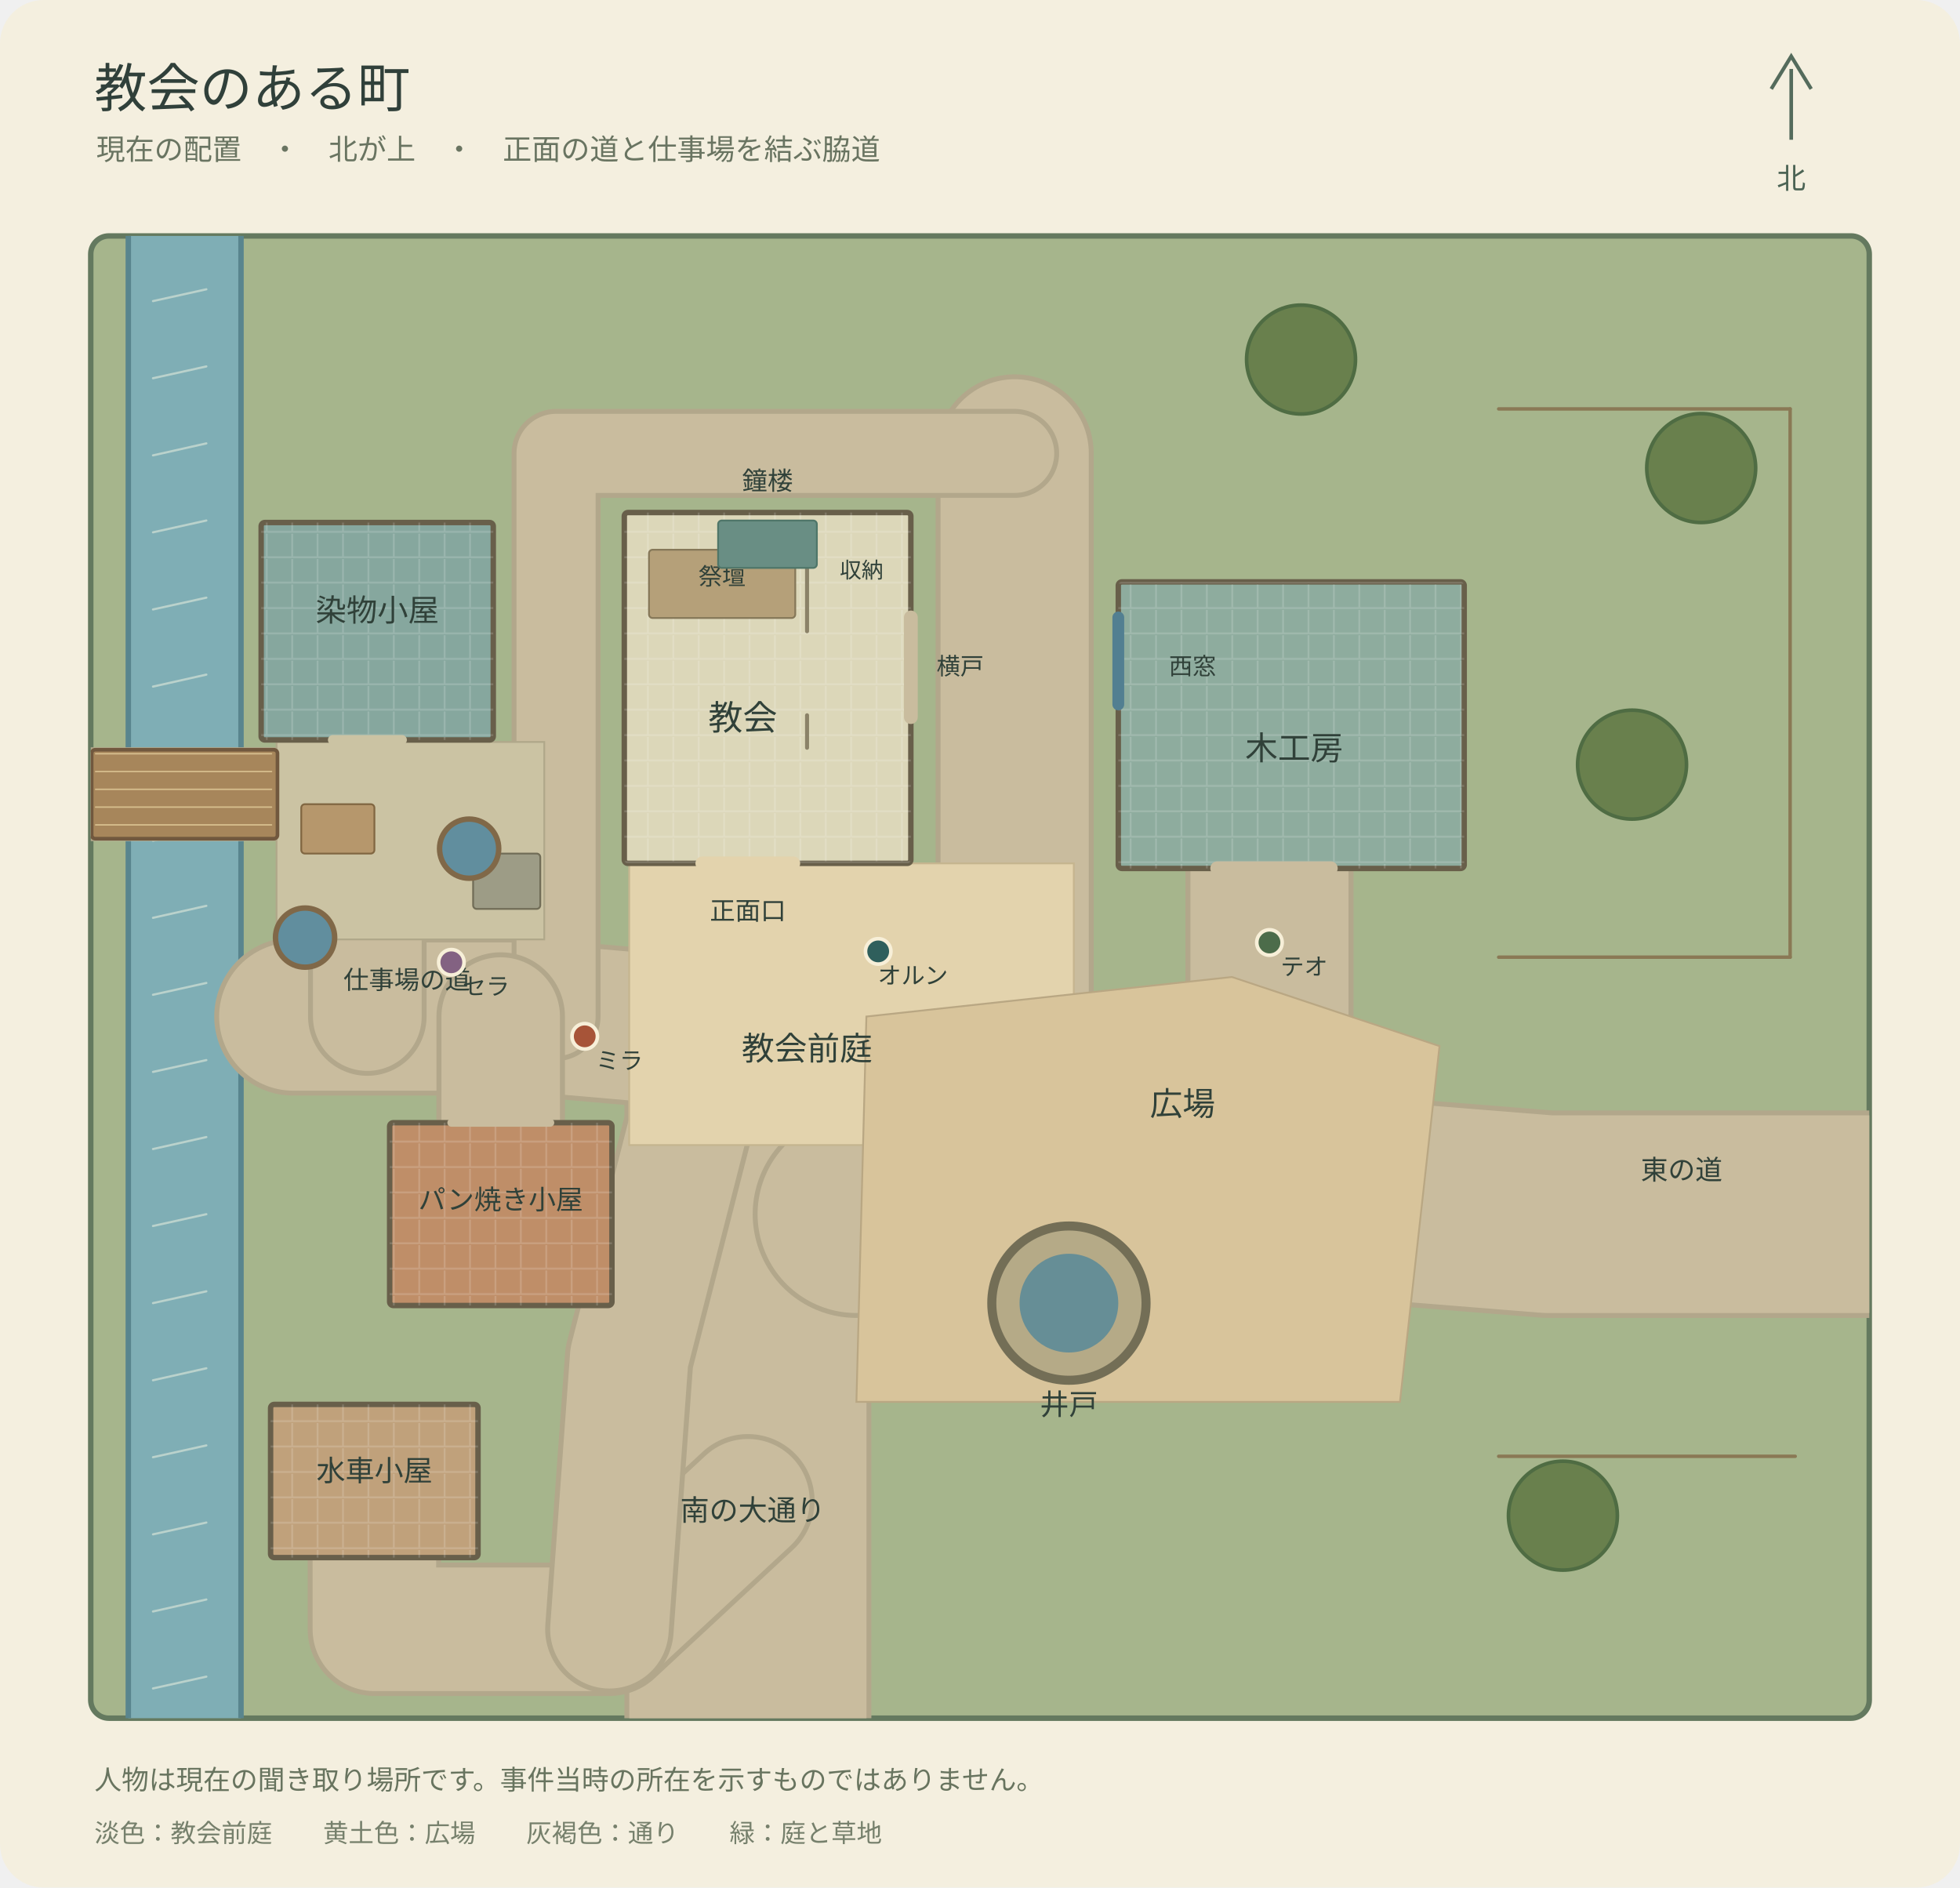
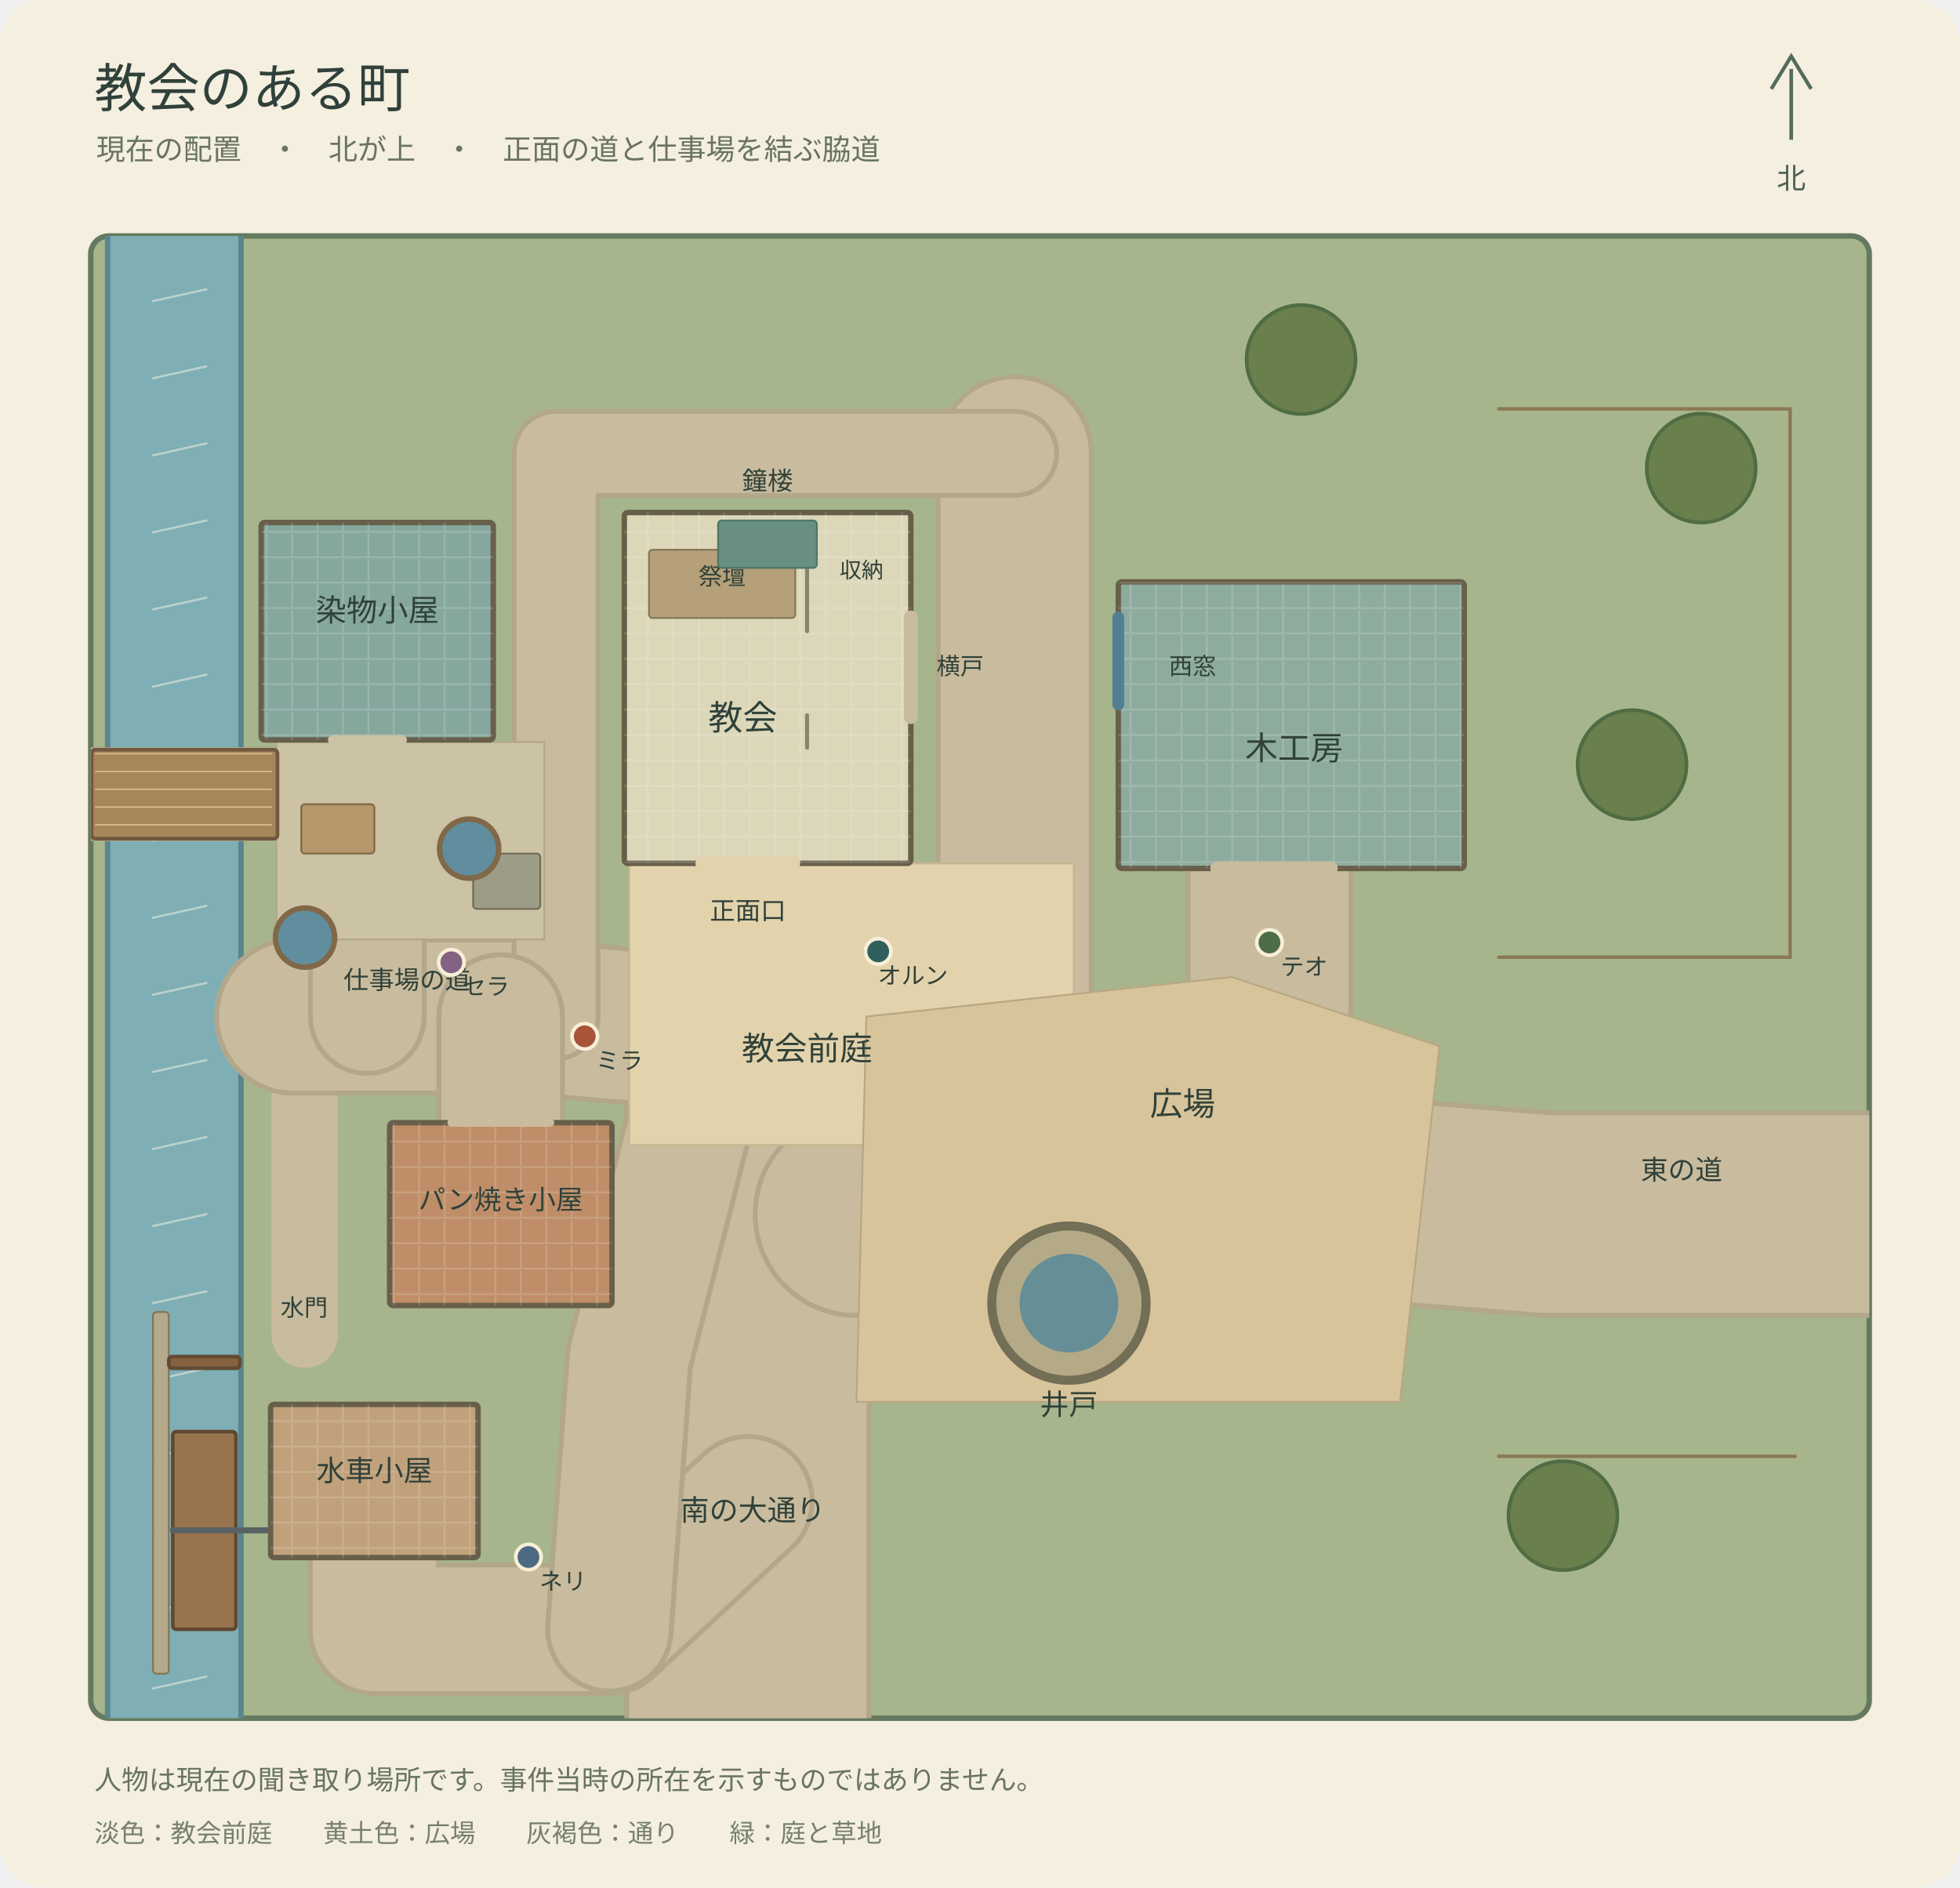
<svg xmlns="http://www.w3.org/2000/svg" viewBox="0 0 1080 1040" role="img" aria-labelledby="title desc">
  <defs>
    <clipPath id="town">
      <rect x="50" y="130" width="980" height="816.7" rx="10" />
    </clipPath>
    <pattern id="roof" width="14" height="14" patternUnits="userSpaceOnUse">
      <path d="M0 13H14M7 0V13" stroke="#fff" stroke-opacity=".16" />
    </pattern>
  </defs>
  <rect width="1080" height="1040" rx="24" fill="#f4efdf" />
  <text x="52" y="59" font-family="serif" font-size="29" fill="#30403a">教会のある町</text>
  <text x="53" y="88" font-family="sans-serif" font-size="16" fill="#697461">現在の配置　・　北が上　・　正面の道と仕事場を結ぶ脇道</text>
  <rect x="50" y="130" width="980" height="816.7" rx="10" fill="#a6b58c" stroke="#64795f" stroke-width="3" />
  <g clip-path="url(#town)">
-     <rect x="70.7" y="119.1" width="62.1" height="838.4" rx="2" fill="#7faeb5" stroke="#59858e" stroke-width="3" />
+     <rect x="59.3" y="119.1" width="73.5" height="838.4" rx="2" fill="#7faeb5" stroke="#59858e" stroke-width="3" />
    <path d="M84.3 930.3 L113.7 923.8" fill="none" stroke="#bad2cc" stroke-width="1.2" stroke-linejoin="round" stroke-linecap="round" />
    <path d="M84.3 887.9 L113.7 881.3" fill="none" stroke="#bad2cc" stroke-width="1.2" stroke-linejoin="round" stroke-linecap="round" />
    <path d="M84.3 845.4 L113.7 838.9" fill="none" stroke="#bad2cc" stroke-width="1.2" stroke-linejoin="round" stroke-linecap="round" />
    <path d="M84.3 802.9 L113.7 796.4" fill="none" stroke="#bad2cc" stroke-width="1.2" stroke-linejoin="round" stroke-linecap="round" />
    <path d="M84.3 760.5 L113.7 753.9" fill="none" stroke="#bad2cc" stroke-width="1.2" stroke-linejoin="round" stroke-linecap="round" />
    <path d="M84.3 718.0 L113.7 711.5" fill="none" stroke="#bad2cc" stroke-width="1.2" stroke-linejoin="round" stroke-linecap="round" />
    <path d="M84.3 675.5 L113.7 669.0" fill="none" stroke="#bad2cc" stroke-width="1.2" stroke-linejoin="round" stroke-linecap="round" />
    <path d="M84.3 633.1 L113.7 626.5" fill="none" stroke="#bad2cc" stroke-width="1.2" stroke-linejoin="round" stroke-linecap="round" />
    <path d="M84.3 590.6 L113.7 584.1" fill="none" stroke="#bad2cc" stroke-width="1.2" stroke-linejoin="round" stroke-linecap="round" />
    <path d="M84.3 548.1 L113.7 541.6" fill="none" stroke="#bad2cc" stroke-width="1.2" stroke-linejoin="round" stroke-linecap="round" />
    <path d="M84.3 505.7 L113.7 499.1" fill="none" stroke="#bad2cc" stroke-width="1.2" stroke-linejoin="round" stroke-linecap="round" />
    <path d="M84.3 463.2 L113.7 456.7" fill="none" stroke="#bad2cc" stroke-width="1.2" stroke-linejoin="round" stroke-linecap="round" />
    <path d="M84.3 420.7 L113.7 414.2" fill="none" stroke="#bad2cc" stroke-width="1.2" stroke-linejoin="round" stroke-linecap="round" />
    <path d="M84.3 378.3 L113.7 371.7" fill="none" stroke="#bad2cc" stroke-width="1.2" stroke-linejoin="round" stroke-linecap="round" />
    <path d="M84.3 335.8 L113.7 329.3" fill="none" stroke="#bad2cc" stroke-width="1.2" stroke-linejoin="round" stroke-linecap="round" />
    <path d="M84.3 293.3 L113.7 286.8" fill="none" stroke="#bad2cc" stroke-width="1.2" stroke-linejoin="round" stroke-linecap="round" />
    <path d="M84.3 250.9 L113.7 244.3" fill="none" stroke="#bad2cc" stroke-width="1.2" stroke-linejoin="round" stroke-linecap="round" />
    <path d="M84.3 208.4 L113.7 201.9" fill="none" stroke="#bad2cc" stroke-width="1.2" stroke-linejoin="round" stroke-linecap="round" />
    <path d="M84.3 165.9 L113.7 159.4" fill="none" stroke="#bad2cc" stroke-width="1.2" stroke-linejoin="round" stroke-linecap="round" />
    <path d="M84.3 123.5 L113.7 116.9" fill="none" stroke="#bad2cc" stroke-width="1.2" stroke-linejoin="round" stroke-linecap="round" />
+     <path d="M167.9 565.6 L167.9 735.4" fill="none" stroke="#c9bc9e" stroke-width="36.5" stroke-linejoin="round" stroke-linecap="round" />
+     <rect x="84.3" y="722.9" width="8.7" height="199.3" rx="2" fill="#b4a98b" stroke="#80765a" stroke-width="1" />
+     <rect x="93.0" y="747.4" width="39.2" height="6.5" rx="2" fill="#876240" stroke="#624b35" stroke-width="2" />
+     <rect x="95.2" y="788.8" width="34.8" height="108.9" rx="2" fill="#97734e" stroke="#61482f" stroke-width="2" />
+     <path d="M95.2 843.2 L168.7 843.2" fill="none" stroke="#586362" stroke-width="3.3" stroke-linejoin="round" stroke-linecap="round" />
+     <text x="167.6" y="725.1" text-anchor="middle" font-family="serif" font-size="13" fill="#304139">水門</text>
    <path d="M412.1 947.8 L412.1 549.2" fill="none" stroke="#b2a78b" stroke-width="136.1" stroke-linejoin="round" stroke-linecap="round" />
    <path d="M412.1 947.8 L412.1 549.2" fill="none" stroke="#c9bc9e" stroke-width="130.7" stroke-linejoin="round" stroke-linecap="round" />
    <path d="M471.9 669.0 L716.9 658.1 L853.1 669.0 L1031.1 669.0" fill="none" stroke="#b2a78b" stroke-width="114.3" stroke-linejoin="round" stroke-linecap="round" />
    <path d="M471.9 669.0 L716.9 658.1 L853.1 669.0 L1031.1 669.0" fill="none" stroke="#c9bc9e" stroke-width="108.9" stroke-linejoin="round" stroke-linecap="round" />
    <path d="M161.6 560.1 L286.8 560.1 L412.1 571.0" fill="none" stroke="#b2a78b" stroke-width="87.1" stroke-linejoin="round" stroke-linecap="round" />
    <path d="M161.6 560.1 L286.8 560.1 L412.1 571.0" fill="none" stroke="#c9bc9e" stroke-width="81.7" stroke-linejoin="round" stroke-linecap="round" />
    <path d="M559.1 565.6 L559.1 249.8" fill="none" stroke="#b2a78b" stroke-width="87.1" stroke-linejoin="round" stroke-linecap="round" />
    <path d="M559.1 565.6 L559.1 249.8" fill="none" stroke="#c9bc9e" stroke-width="81.7" stroke-linejoin="round" stroke-linecap="round" />
    <path d="M559.1 249.8 L306.4 249.8 L306.4 560.1" fill="none" stroke="#b2a78b" stroke-width="49.0" stroke-linejoin="round" stroke-linecap="round" />
    <path d="M559.1 249.8 L306.4 249.8 L306.4 560.1" fill="none" stroke="#c9bc9e" stroke-width="43.6" stroke-linejoin="round" stroke-linecap="round" />
    <path d="M412.1 826.9 L335.8 897.7 L206.3 897.7 L206.3 859.6" fill="none" stroke="#b2a78b" stroke-width="73.5" stroke-linejoin="round" stroke-linecap="round" />
    <path d="M412.1 826.9 L335.8 897.7 L206.3 897.7 L206.3 859.6" fill="none" stroke="#c9bc9e" stroke-width="68.1" stroke-linejoin="round" stroke-linecap="round" />
    <path d="M335.8 897.7 L346.7 747.9 L379.4 620.0" fill="none" stroke="#b2a78b" stroke-width="70.8" stroke-linejoin="round" stroke-linecap="round" />
    <path d="M335.8 897.7 L346.7 747.9 L379.4 620.0" fill="none" stroke="#c9bc9e" stroke-width="65.3" stroke-linejoin="round" stroke-linecap="round" />
    <path d="M699.5 581.9 L699.5 478.4" fill="none" stroke="#b2a78b" stroke-width="92.6" stroke-linejoin="round" stroke-linecap="round" />
    <path d="M699.5 581.9 L699.5 478.4" fill="none" stroke="#c9bc9e" stroke-width="87.1" stroke-linejoin="round" stroke-linecap="round" />
    <path d="M275.9 560.1 L275.9 618.6" fill="none" stroke="#b2a78b" stroke-width="70.8" stroke-linejoin="round" stroke-linecap="round" />
    <path d="M275.9 560.1 L275.9 618.6" fill="none" stroke="#c9bc9e" stroke-width="65.3" stroke-linejoin="round" stroke-linecap="round" />
    <path d="M202.4 560.1 L202.4 414.2" fill="none" stroke="#b2a78b" stroke-width="65.3" stroke-linejoin="round" stroke-linecap="round" />
    <path d="M202.4 560.1 L202.4 414.2" fill="none" stroke="#c9bc9e" stroke-width="59.9" stroke-linejoin="round" stroke-linecap="round" />
    <path d="M49.5 437.6 L150.7 437.6 L202.4 437.6" fill="none" stroke="#b2a78b" stroke-width="51.7" stroke-linejoin="round" stroke-linecap="round" />
    <path d="M49.5 437.6 L150.7 437.6 L202.4 437.6" fill="none" stroke="#c9bc9e" stroke-width="46.3" stroke-linejoin="round" stroke-linecap="round" />
    <polygon points="346.7,630.9 591.7,630.9 591.7,475.7 346.7,475.7" fill="#e3d3ad" stroke="#c5b58f" stroke-width="1" />
    <polygon points="471.9,772.4 771.4,772.4 793.2,576.4 678.8,538.3 477.4,560.1" fill="#d8c49b" stroke="#b9a783" stroke-width="1" />
    <polygon points="152.4,517.6 299.9,517.6 299.9,408.8 152.4,408.8" fill="#cbc3a3" stroke="#b0a88a" stroke-width="1" />
    <rect x="344.0" y="282.4" width="157.9" height="193.3" rx="2" fill="#dcd7b9" stroke="#685f4a" stroke-width="3" />
    <rect x="344.0" y="282.4" width="157.9" height="193.3" rx="2" fill="url(#roof)" stroke="none" stroke-width="0" />
    <rect x="616.2" y="320.6" width="190.6" height="157.9" rx="2" fill="#8eac9e" stroke="#685f4a" stroke-width="3" />
    <rect x="616.2" y="320.6" width="190.6" height="157.9" rx="2" fill="url(#roof)" stroke="none" stroke-width="0" />
    <rect x="143.9" y="287.9" width="127.9" height="119.8" rx="2" fill="#86a79e" stroke="#685f4a" stroke-width="3" />
    <rect x="143.9" y="287.9" width="127.9" height="119.8" rx="2" fill="url(#roof)" stroke="none" stroke-width="0" />
    <rect x="214.7" y="618.6" width="122.5" height="100.7" rx="2" fill="#bf8e68" stroke="#685f4a" stroke-width="3" />
    <rect x="214.7" y="618.6" width="122.5" height="100.7" rx="2" fill="url(#roof)" stroke="none" stroke-width="0" />
    <rect x="149.1" y="773.8" width="114.3" height="84.4" rx="2" fill="#c0a17b" stroke="#685f4a" stroke-width="3" />
    <rect x="149.1" y="773.8" width="114.3" height="84.4" rx="2" fill="url(#roof)" stroke="none" stroke-width="0" />
    <path d="M387.0 475.7 L437.1 475.7" fill="none" stroke="#e3d3ad" stroke-width="7.6" stroke-linejoin="round" stroke-linecap="round" />
    <path d="M501.9 395.1 L501.9 340.2" fill="none" stroke="#c9bc9e" stroke-width="7.6" stroke-linejoin="round" stroke-linecap="round" />
    <path d="M616.2 388.1 L616.2 340.2" fill="none" stroke="#527f91" stroke-width="6.5" stroke-linejoin="round" stroke-linecap="round" />
    <path d="M670.7 478.4 L733.3 478.4" fill="none" stroke="#c9bc9e" stroke-width="7.6" stroke-linejoin="round" stroke-linecap="round" />
    <path d="M183.4 407.7 L221.5 407.7" fill="none" stroke="#cbc3a3" stroke-width="5.4" stroke-linejoin="round" stroke-linecap="round" />
    <path d="M248.7 618.6 L303.2 618.6" fill="none" stroke="#c9bc9e" stroke-width="4.4" stroke-linejoin="round" stroke-linecap="round" />
    <path d="M444.7 412.0 L444.7 394.1" fill="none" stroke="#8b8268" stroke-width="2.2" stroke-linejoin="round" stroke-linecap="round" />
    <path d="M444.7 347.8 L444.7 287.9" fill="none" stroke="#8b8268" stroke-width="2.2" stroke-linejoin="round" stroke-linecap="round" />
    <rect x="357.6" y="302.9" width="80.6" height="37.6" rx="2" fill="#b5a079" stroke="#867859" stroke-width="1" />
    <text x="397.9" y="322.2" text-anchor="middle" font-family="serif" font-size="13" fill="#304139">祭壇</text>
    <text x="409.3" y="402.2" text-anchor="middle" font-family="serif" font-size="19" fill="#304139">教会</text>
    <text x="412.1" y="506.8" text-anchor="middle" font-family="serif" font-size="14" fill="#304139">正面口</text>
    <text x="529.1" y="371.7" text-anchor="middle" font-family="serif" font-size="13" fill="#304139">横戸</text>
    <text x="657.1" y="371.7" text-anchor="middle" font-family="serif" font-size="13" fill="#304139">西窓</text>
    <text x="713.1" y="418.6" text-anchor="middle" font-family="serif" font-size="18" fill="#304139">木工房</text>
    <text x="207.9" y="342.3" text-anchor="middle" font-family="serif" font-size="17" fill="#304139">染物小屋</text>
    <text x="275.9" y="666.3" text-anchor="middle" font-family="serif" font-size="15" fill="#304139">パン焼き小屋</text>
    <text x="206.3" y="816.0" text-anchor="middle" font-family="serif" font-size="16" fill="#304139">水車小屋</text>
    <text x="444.7" y="584.1" text-anchor="middle" font-family="serif" font-size="18" fill="#304139">教会前庭</text>
    <text x="651.6" y="614.6" text-anchor="middle" font-family="serif" font-size="18" fill="#304139">広場</text>
    <text x="926.6" y="649.9" text-anchor="middle" font-family="serif" font-size="15" fill="#304139">東の道</text>
    <text x="414.8" y="837.8" text-anchor="middle" font-family="serif" font-size="16" fill="#304139">南の大通り</text>
    <text x="224.2" y="544.9" text-anchor="middle" font-family="serif" font-size="14" fill="#304139">仕事場の道</text>
    <rect x="395.7" y="286.8" width="54.4" height="26.1" rx="2" fill="#698e84" stroke="#4f7669" stroke-width="1" />
    <text x="422.9" y="269.9" text-anchor="middle" font-family="serif" font-size="14" fill="#304139">鐘楼</text>
    <text x="474.7" y="318.4" text-anchor="middle" font-family="serif" font-size="12" fill="#304139">収納</text>
    <rect x="50.5" y="413.1" width="102.4" height="49.0" rx="2" fill="#a7865b" stroke="#71583e" stroke-width="2" />
    <path d="M52.7 454.5 L149.6 454.5" fill="none" stroke="#d6bd8d" stroke-width="0.8" stroke-linejoin="round" stroke-linecap="round" />
    <path d="M52.7 444.7 L149.6 444.7" fill="none" stroke="#d6bd8d" stroke-width="0.8" stroke-linejoin="round" stroke-linecap="round" />
    <path d="M52.7 434.9 L149.6 434.9" fill="none" stroke="#d6bd8d" stroke-width="0.8" stroke-linejoin="round" stroke-linecap="round" />
    <path d="M52.7 425.1 L149.6 425.1" fill="none" stroke="#d6bd8d" stroke-width="0.8" stroke-linejoin="round" stroke-linecap="round" />
    <path d="M52.7 415.3 L149.6 415.3" fill="none" stroke="#d6bd8d" stroke-width="0.8" stroke-linejoin="round" stroke-linecap="round" />
    <rect x="166.0" y="443.1" width="40.3" height="27.2" rx="2" fill="#b6976c" stroke="#816742" stroke-width="1" />
    <rect x="260.7" y="470.3" width="37.0" height="30.5" rx="2" fill="#9d9c86" stroke="#716d57" stroke-width="1" />
    <circle cx="258.5" cy="467.6" r="16.3" fill="#618e9e" stroke="#806848" stroke-width="3" />
    <circle cx="168.1" cy="516.6" r="16.3" fill="#618e9e" stroke="#806848" stroke-width="3" />
    <circle cx="589.0" cy="718.0" r="42.5" fill="#b5aa87" stroke="#736e56" stroke-width="5" />
    <circle cx="589.0" cy="718.0" r="27.2" fill="#668e96" />
    <text x="589.0" y="779.5" text-anchor="middle" font-family="serif" font-size="16" fill="#304139">井戸</text>
    <circle cx="899.3" cy="421.3" r="30" fill="#69804d" stroke="#4f6c43" stroke-width="2" />
    <circle cx="937.4" cy="257.9" r="30" fill="#69804d" stroke="#4f6c43" stroke-width="2" />
    <circle cx="716.9" cy="198.1" r="30" fill="#69804d" stroke="#4f6c43" stroke-width="2" />
    <circle cx="861.2" cy="835.1" r="30" fill="#69804d" stroke="#4f6c43" stroke-width="2" />
    <path d="M825.8 527.4 L986.4 527.4" fill="none" stroke="#8a7955" stroke-width="1.9" stroke-linejoin="round" stroke-linecap="round" />
    <path d="M986.4 527.4 L986.4 225.3" fill="none" stroke="#8a7955" stroke-width="1.9" stroke-linejoin="round" stroke-linecap="round" />
    <path d="M986.4 225.3 L825.8 225.3" fill="none" stroke="#8a7955" stroke-width="1.9" stroke-linejoin="round" stroke-linecap="round" />
    <path d="M825.8 802.4 L989.2 802.4" fill="none" stroke="#8a7955" stroke-width="1.9" stroke-linejoin="round" stroke-linecap="round" />
    <circle cx="322.2" cy="571.0" r="7" fill="#a75438" stroke="#f7efd8" stroke-width="2" />
    <text x="341.3" y="589.0" text-anchor="middle" font-family="serif" font-size="13" fill="#304139">ミラ</text>
    <circle cx="699.5" cy="519.3" r="7" fill="#4c6c4a" stroke="#f7efd8" stroke-width="2" />
    <text x="718.6" y="537.2" text-anchor="middle" font-family="serif" font-size="13" fill="#304139">テオ</text>
    <circle cx="248.7" cy="530.2" r="7" fill="#836282" stroke="#f7efd8" stroke-width="2" />
    <text x="267.8" y="548.1" text-anchor="middle" font-family="serif" font-size="13" fill="#304139">セラ</text>
    <circle cx="483.9" cy="524.2" r="7" fill="#2f5f5c" stroke="#f7efd8" stroke-width="2" />
    <text x="503.0" y="542.1" text-anchor="middle" font-family="serif" font-size="13" fill="#304139">オルン</text>
+     <circle cx="291.2" cy="857.9" r="7" fill="#4e6a83" stroke="#f7efd8" stroke-width="2" />
+     <text x="310.2" y="875.9" text-anchor="middle" font-family="serif" font-size="13" fill="#304139">ネリ</text>
  </g>
  <path d="M987 77V38M976 49L987 31L998 49" fill="none" stroke="#546b5c" stroke-width="2" />
  <text x="987" y="104" text-anchor="middle" font-family="serif" font-size="16" fill="#4b6354">北</text>
  <text x="52" y="986" font-family="sans-serif" font-size="15" fill="#68745f">人物は現在の聞き取り場所です。事件当時の所在を示すものではありません。</text>
  <text x="52" y="1015" font-family="sans-serif" font-size="14" fill="#76806c">淡色：教会前庭　　黄土色：広場　　灰褐色：通り　　緑：庭と草地</text>
</svg>
